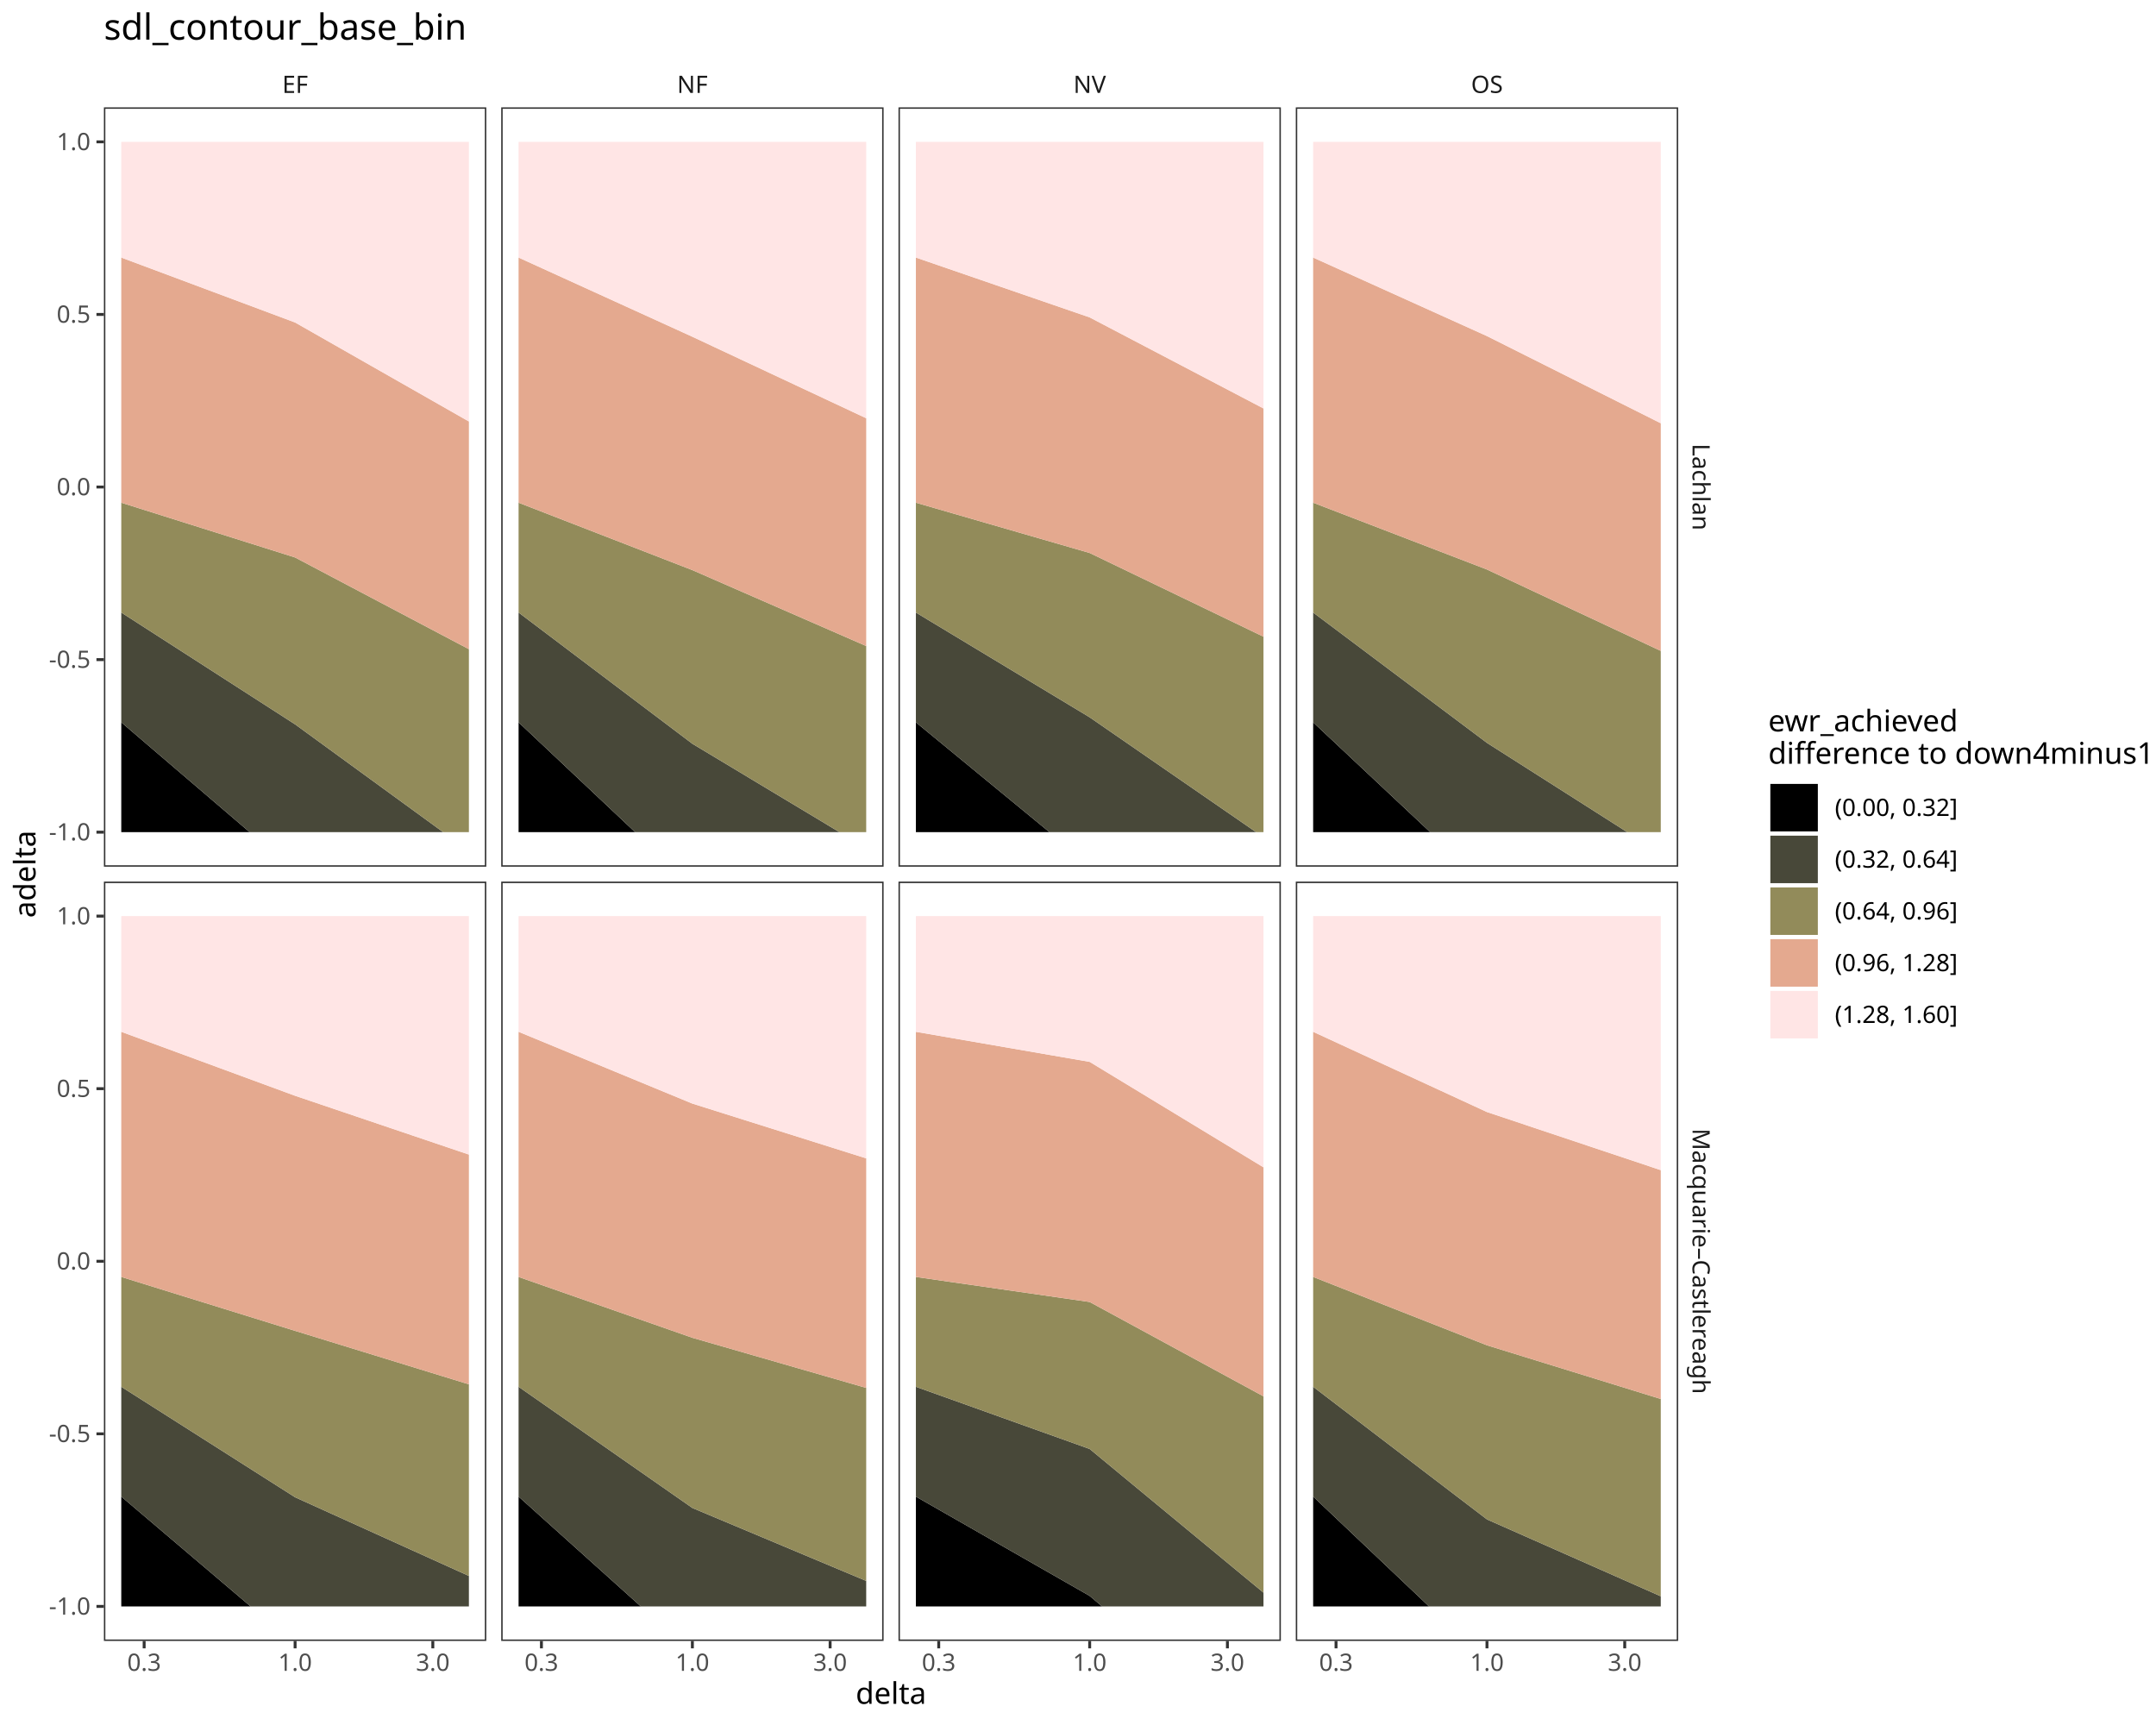
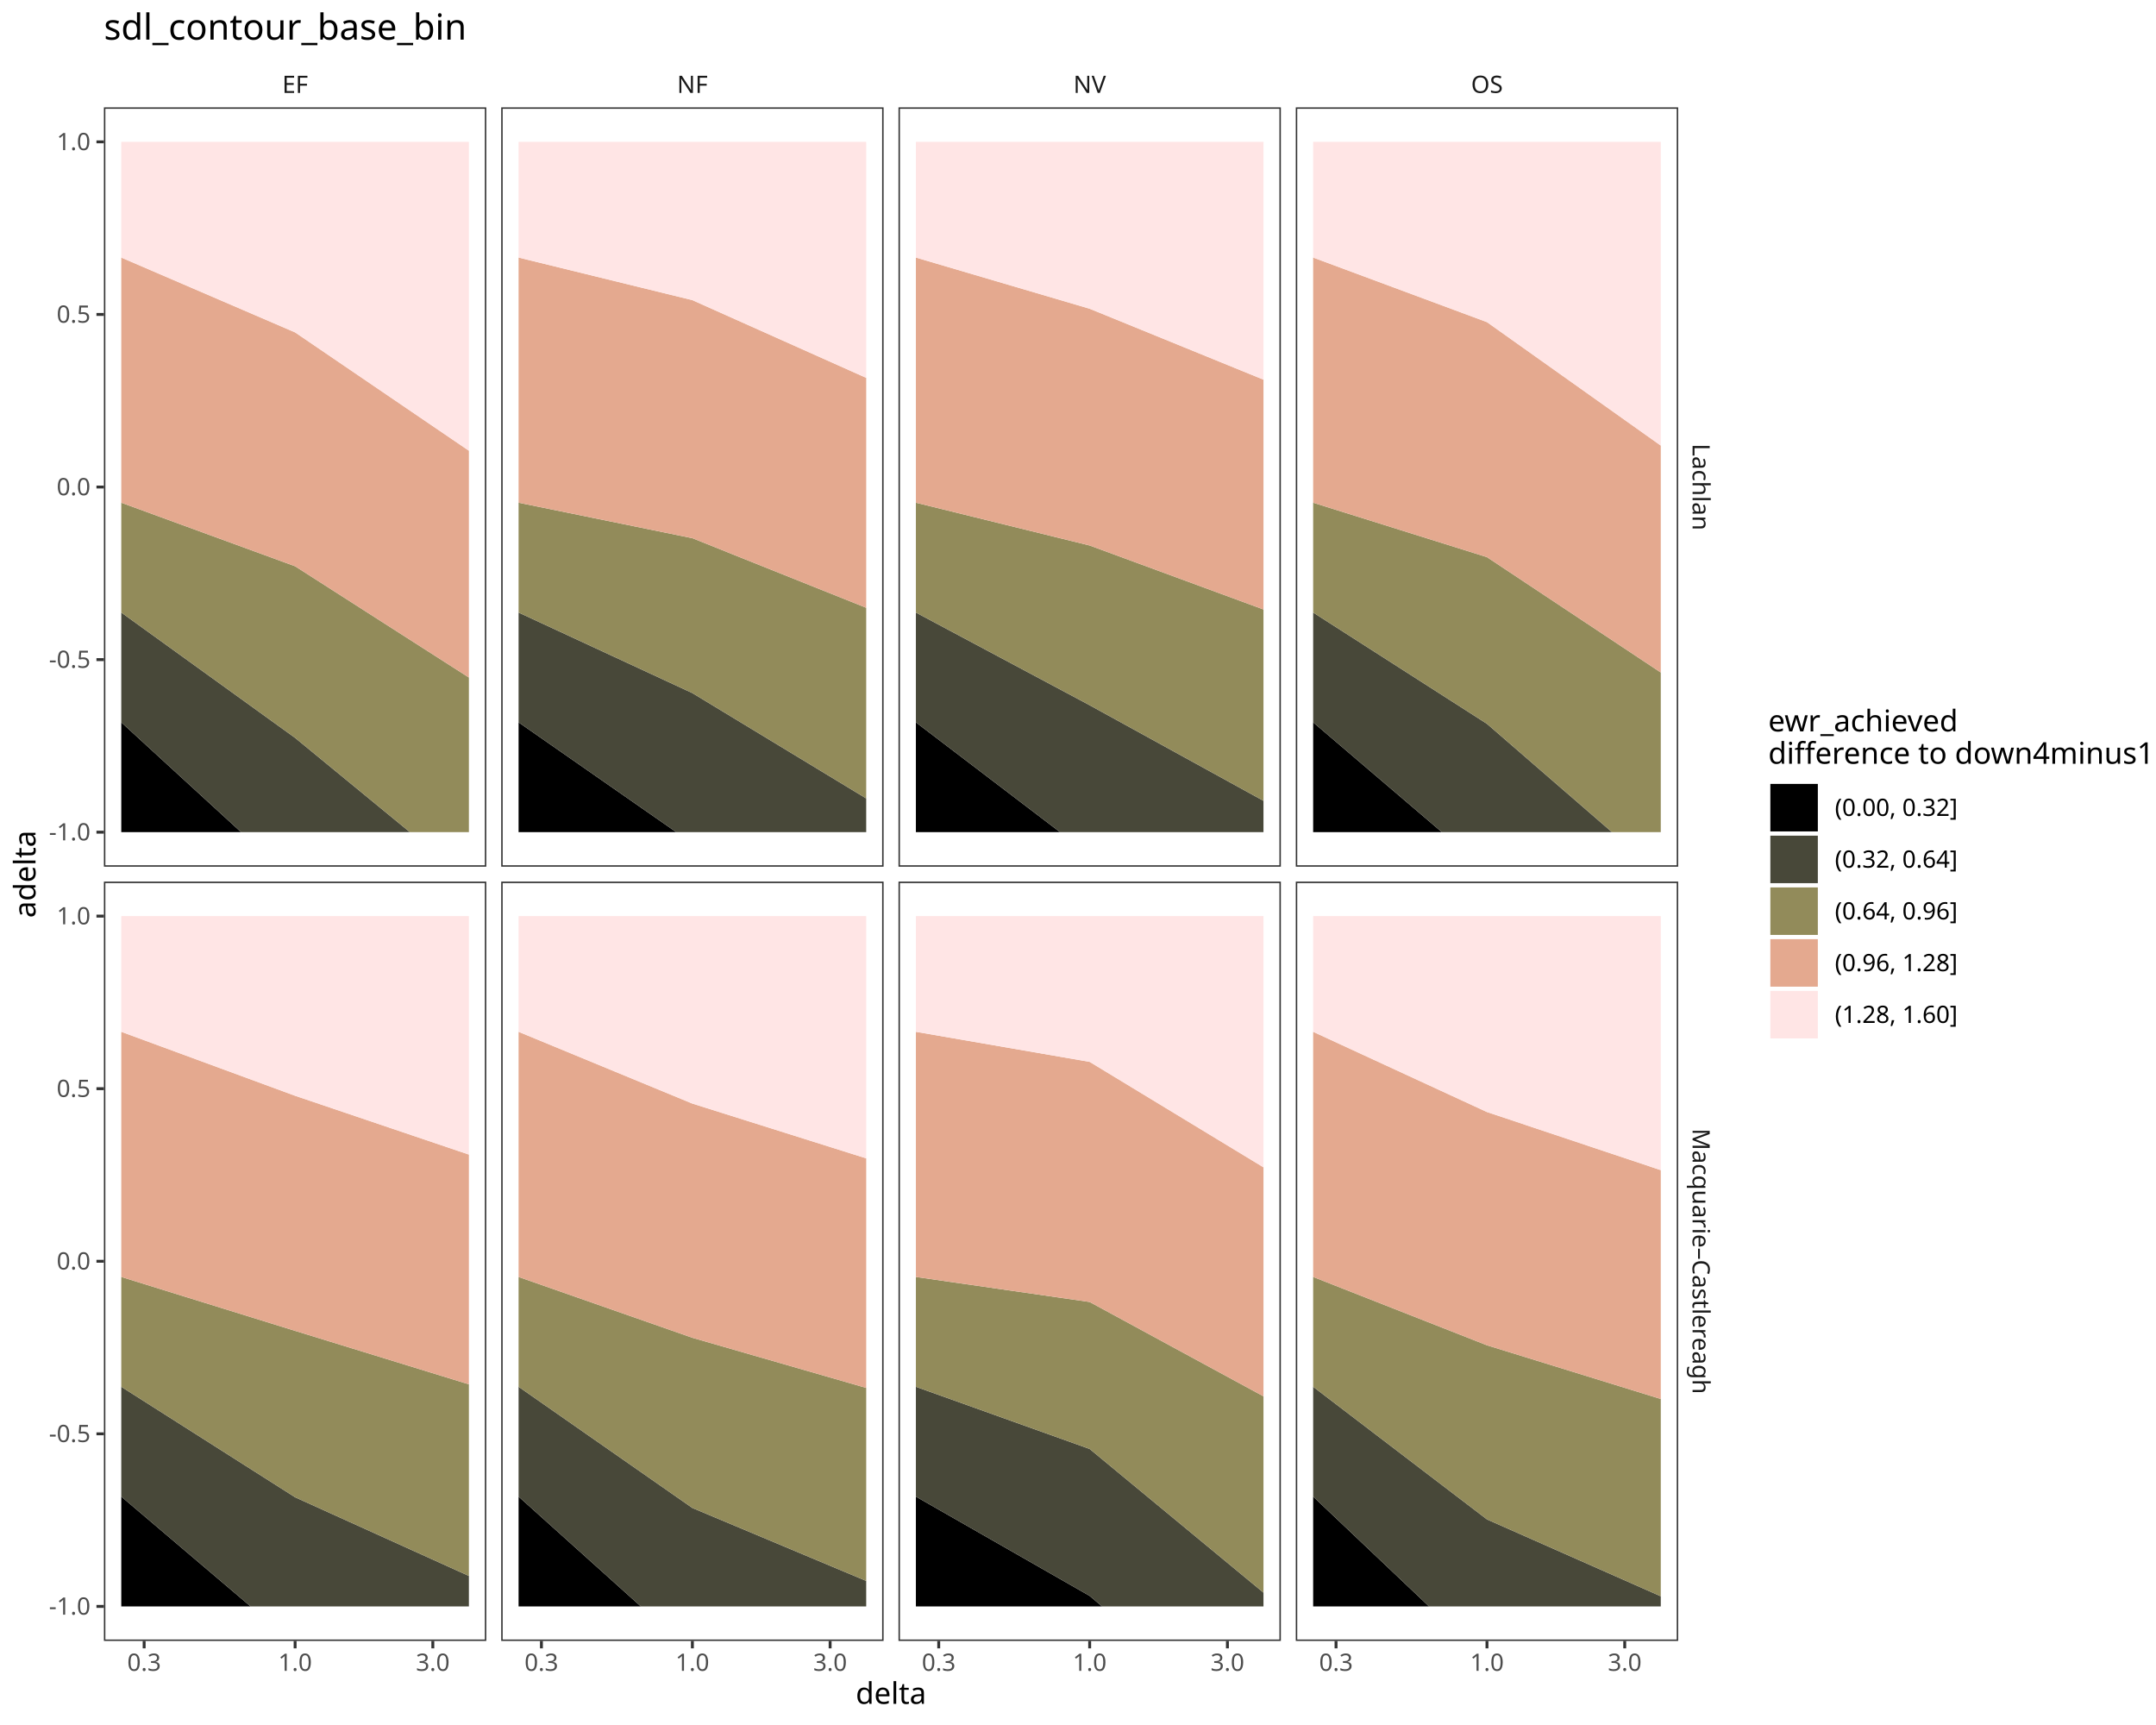
<svg xmlns="http://www.w3.org/2000/svg" class="svglite" data-engine-version="2.0" width="720.00pt" height="576.00pt" viewBox="0 0 720.00 576.00">
  <defs>
    <style type="text/css">
    .svglite line, .svglite polyline, .svglite polygon, .svglite path, .svglite rect, .svglite circle {
      fill: none;
      stroke: #000000;
      stroke-linecap: round;
      stroke-linejoin: round;
      stroke-miterlimit: 10.00;
    }
  </style>
  </defs>
  <rect width="100%" height="100%" style="stroke: none; fill: #FFFFFF;" />
  <defs>
    <clipPath id="cpMC4wMHw3MjAuMDB8MC4wMHw1NzYuMDA=">
      <rect x="0.00" y="0.00" width="720.00" height="576.00" />
    </clipPath>
  </defs>
  <g clip-path="url(#cpMC4wMHw3MjAuMDB8MC4wMHw1NzYuMDA=)">
    <rect x="0" y="0.00" width="720.00" height="576.00" style="stroke-width: 0.97; stroke: #FFFFFF; fill: #FFFFFF;" />
  </g>
  <defs>
    <clipPath id="cpMzQuNzB8MTYyLjM5fDM1Ljg1fDI4OS4zOQ==">
      <rect x="34.70" y="35.85" width="127.70" height="253.55" />
    </clipPath>
  </defs>
  <g clip-path="url(#cpMzQuNzB8MTYyLjM5fDM1Ljg1fDI4OS4zOQ==)">
    <rect x="34.70" y="35.85" width="127.70" height="253.55" style="stroke-width: 0.97; stroke: none; fill: #FFFFFF;" />
-     <path d="M 83.37 277.87 L 40.50 241.20 L 40.50 277.87 Z" style="fill-rule: evenodd; fill: #000000; stroke-width: 1.07; stroke: none; stroke-linecap: butt;" />
-     <path d="M 148.00 277.87 L 98.55 241.87 L 40.50 204.53 L 40.50 241.20 L 83.37 277.87 L 98.55 277.87 Z" style="fill-rule: evenodd; fill: #484839; stroke-width: 1.07; stroke: none; stroke-linecap: butt;" />
-     <path d="M 148.00 277.87 L 156.59 277.87 L 156.59 216.77 L 98.55 186.15 L 40.50 167.86 L 40.50 204.53 L 98.55 241.87 Z" style="fill-rule: evenodd; fill: #928B5A; stroke-width: 1.07; stroke: none; stroke-linecap: butt;" />
-     <path d="M 156.59 162.62 L 156.59 140.74 L 98.55 107.68 L 40.50 86.00 L 40.50 162.62 L 40.50 167.86 L 98.55 186.15 L 156.59 216.77 Z" style="fill-rule: evenodd; fill: #E4A98F; stroke-width: 1.07; stroke: none; stroke-linecap: butt;" />
-     <path d="M 156.59 47.37 L 98.55 47.37 L 40.50 47.37 L 40.50 86.00 L 98.55 107.68 L 156.59 140.74 Z" style="fill-rule: evenodd; fill: #FFE5E5; stroke-width: 1.07; stroke: none; stroke-linecap: butt;" />
+     <path d="M 80.51 277.87 L 40.50 241.20 L 40.50 277.87 Z" style="fill-rule: evenodd; fill: #000000; stroke-width: 1.07; stroke: none; stroke-linecap: butt;" />
+     <path d="M 136.89 277.87 L 98.55 246.39 L 40.50 204.53 L 40.50 241.20 L 80.51 277.87 L 98.55 277.87 Z" style="fill-rule: evenodd; fill: #484839; stroke-width: 1.07; stroke: none; stroke-linecap: butt;" />
+     <path d="M 136.89 277.87 L 156.59 277.87 L 156.59 226.23 L 98.55 189.08 L 40.50 167.86 L 40.50 204.53 L 98.55 246.39 Z" style="fill-rule: evenodd; fill: #928B5A; stroke-width: 1.07; stroke: none; stroke-linecap: butt;" />
+     <path d="M 156.59 162.62 L 156.59 150.50 L 98.55 110.99 L 40.50 86.00 L 40.50 162.62 L 40.50 167.86 L 98.55 189.08 L 156.59 226.23 Z" style="fill-rule: evenodd; fill: #E4A98F; stroke-width: 1.07; stroke: none; stroke-linecap: butt;" />
+     <path d="M 156.59 47.37 L 98.55 47.37 L 40.50 47.37 L 40.50 86.00 L 98.55 110.99 L 156.59 150.50 Z" style="fill-rule: evenodd; fill: #FFE5E5; stroke-width: 1.07; stroke: none; stroke-linecap: butt;" />
    <rect x="34.70" y="35.85" width="127.70" height="253.55" style="stroke-width: 0.97; stroke: #333333;" />
  </g>
  <g clip-path="url(#cpMC4wMHw3MjAuMDB8MC4wMHw1NzYuMDA=)">
</g>
  <defs>
    <clipPath id="cpMzQuNzB8MTYyLjM5fDI5NC4zOHw1NDcuOTI=">
      <rect x="34.70" y="294.38" width="127.70" height="253.55" />
    </clipPath>
  </defs>
  <g clip-path="url(#cpMzQuNzB8MTYyLjM5fDI5NC4zOHw1NDcuOTI=)">
    <rect x="34.70" y="294.38" width="127.70" height="253.55" style="stroke-width: 0.97; stroke: none; fill: #FFFFFF;" />
    <path d="M 83.68 536.40 L 40.50 499.73 L 40.50 536.40 Z" style="fill-rule: evenodd; fill: #000000; stroke-width: 1.07; stroke: none; stroke-linecap: butt;" />
    <path d="M 156.59 526.23 L 98.55 499.96 L 40.50 463.06 L 40.50 499.73 L 83.68 536.40 L 98.55 536.40 L 156.59 536.40 Z" style="fill-rule: evenodd; fill: #484839; stroke-width: 1.07; stroke: none; stroke-linecap: butt;" />
    <path d="M 156.59 462.25 L 98.55 444.39 L 40.50 426.39 L 40.50 463.06 L 98.55 499.96 L 156.59 526.23 Z" style="fill-rule: evenodd; fill: #928B5A; stroke-width: 1.07; stroke: none; stroke-linecap: butt;" />
    <path d="M 156.59 421.15 L 156.59 385.53 L 98.55 365.89 L 40.50 344.53 L 40.50 421.15 L 40.50 426.39 L 98.55 444.39 L 156.59 462.25 Z" style="fill-rule: evenodd; fill: #E4A98F; stroke-width: 1.07; stroke: none; stroke-linecap: butt;" />
    <path d="M 156.59 305.90 L 98.55 305.90 L 40.50 305.90 L 40.50 344.53 L 98.55 365.89 L 156.59 385.53 Z" style="fill-rule: evenodd; fill: #FFE5E5; stroke-width: 1.07; stroke: none; stroke-linecap: butt;" />
    <rect x="34.70" y="294.38" width="127.70" height="253.55" style="stroke-width: 0.97; stroke: #333333;" />
  </g>
  <g clip-path="url(#cpMC4wMHw3MjAuMDB8MC4wMHw1NzYuMDA=)">
</g>
  <defs>
    <clipPath id="cpMTY3LjM4fDI5NS4wN3wzNS44NXwyODkuMzk=">
      <rect x="167.38" y="35.85" width="127.70" height="253.55" />
    </clipPath>
  </defs>
  <g clip-path="url(#cpMTY3LjM4fDI5NS4wN3wzNS44NXwyODkuMzk=)">
    <rect x="167.38" y="35.85" width="127.70" height="253.55" style="stroke-width: 0.97; stroke: none; fill: #FFFFFF;" />
-     <path d="M 212.11 277.87 L 173.18 241.20 L 173.18 277.87 Z" style="fill-rule: evenodd; fill: #000000; stroke-width: 1.07; stroke: none; stroke-linecap: butt;" />
-     <path d="M 280.36 277.87 L 231.22 248.35 L 173.18 204.53 L 173.18 241.20 L 212.11 277.87 L 231.22 277.87 Z" style="fill-rule: evenodd; fill: #484839; stroke-width: 1.07; stroke: none; stroke-linecap: butt;" />
-     <path d="M 280.36 277.87 L 289.27 277.87 L 289.27 215.72 L 231.22 190.37 L 173.18 167.86 L 173.18 204.53 L 231.22 248.35 Z" style="fill-rule: evenodd; fill: #928B5A; stroke-width: 1.07; stroke: none; stroke-linecap: butt;" />
-     <path d="M 289.27 162.62 L 289.27 139.65 L 231.22 112.44 L 173.18 86.00 L 173.18 162.62 L 173.18 167.86 L 231.22 190.37 L 289.27 215.72 Z" style="fill-rule: evenodd; fill: #E4A98F; stroke-width: 1.07; stroke: none; stroke-linecap: butt;" />
-     <path d="M 289.27 47.37 L 231.22 47.37 L 173.18 47.37 L 173.18 86.00 L 231.22 112.44 L 289.27 139.65 Z" style="fill-rule: evenodd; fill: #FFE5E5; stroke-width: 1.07; stroke: none; stroke-linecap: butt;" />
+     <path d="M 225.85 277.87 L 173.18 241.20 L 173.18 277.87 Z" style="fill-rule: evenodd; fill: #000000; stroke-width: 1.07; stroke: none; stroke-linecap: butt;" />
+     <path d="M 289.27 266.61 L 231.22 231.43 L 173.18 204.53 L 173.18 241.20 L 225.85 277.87 L 231.22 277.87 L 289.27 277.87 Z" style="fill-rule: evenodd; fill: #484839; stroke-width: 1.07; stroke: none; stroke-linecap: butt;" />
+     <path d="M 289.27 202.95 L 231.22 179.71 L 173.18 167.86 L 173.18 204.53 L 231.22 231.43 L 289.27 266.61 Z" style="fill-rule: evenodd; fill: #928B5A; stroke-width: 1.07; stroke: none; stroke-linecap: butt;" />
+     <path d="M 289.27 162.62 L 289.27 126.17 L 231.22 100.22 L 173.18 86.00 L 173.18 162.62 L 173.18 167.86 L 231.22 179.71 L 289.27 202.95 Z" style="fill-rule: evenodd; fill: #E4A98F; stroke-width: 1.07; stroke: none; stroke-linecap: butt;" />
+     <path d="M 289.27 47.37 L 231.22 47.37 L 173.18 47.37 L 173.18 86.00 L 231.22 100.22 L 289.27 126.17 Z" style="fill-rule: evenodd; fill: #FFE5E5; stroke-width: 1.07; stroke: none; stroke-linecap: butt;" />
    <rect x="167.38" y="35.85" width="127.70" height="253.55" style="stroke-width: 0.97; stroke: #333333;" />
  </g>
  <g clip-path="url(#cpMC4wMHw3MjAuMDB8MC4wMHw1NzYuMDA=)">
</g>
  <defs>
    <clipPath id="cpMTY3LjM4fDI5NS4wN3wyOTQuMzh8NTQ3Ljky">
      <rect x="167.38" y="294.38" width="127.70" height="253.55" />
    </clipPath>
  </defs>
  <g clip-path="url(#cpMTY3LjM4fDI5NS4wN3wyOTQuMzh8NTQ3Ljky)">
    <rect x="167.38" y="294.38" width="127.70" height="253.55" style="stroke-width: 0.97; stroke: none; fill: #FFFFFF;" />
    <path d="M 214.00 536.40 L 173.18 499.73 L 173.18 536.40 Z" style="fill-rule: evenodd; fill: #000000; stroke-width: 1.07; stroke: none; stroke-linecap: butt;" />
    <path d="M 289.27 527.89 L 231.22 503.53 L 173.18 463.06 L 173.18 499.73 L 214.00 536.40 L 231.22 536.40 L 289.27 536.40 Z" style="fill-rule: evenodd; fill: #484839; stroke-width: 1.07; stroke: none; stroke-linecap: butt;" />
    <path d="M 289.27 463.44 L 231.22 446.70 L 173.18 426.39 L 173.18 463.06 L 231.22 503.53 L 289.27 527.89 Z" style="fill-rule: evenodd; fill: #928B5A; stroke-width: 1.07; stroke: none; stroke-linecap: butt;" />
    <path d="M 289.27 421.15 L 289.27 386.79 L 231.22 368.50 L 173.18 344.53 L 173.18 421.15 L 173.18 426.39 L 231.22 446.70 L 289.27 463.44 Z" style="fill-rule: evenodd; fill: #E4A98F; stroke-width: 1.07; stroke: none; stroke-linecap: butt;" />
    <path d="M 289.27 305.90 L 231.22 305.90 L 173.18 305.90 L 173.18 344.53 L 231.22 368.50 L 289.27 386.79 Z" style="fill-rule: evenodd; fill: #FFE5E5; stroke-width: 1.07; stroke: none; stroke-linecap: butt;" />
    <rect x="167.38" y="294.38" width="127.70" height="253.55" style="stroke-width: 0.97; stroke: #333333;" />
  </g>
  <g clip-path="url(#cpMC4wMHw3MjAuMDB8MC4wMHw1NzYuMDA=)">
</g>
  <defs>
    <clipPath id="cpMzAwLjA1fDQyNy43NXwzNS44NXwyODkuMzk=">
      <rect x="300.05" y="35.85" width="127.70" height="253.55" />
    </clipPath>
  </defs>
  <g clip-path="url(#cpMzAwLjA1fDQyNy43NXwzNS44NXwyODkuMzk=)">
    <rect x="300.05" y="35.85" width="127.70" height="253.55" style="stroke-width: 0.97; stroke: none; fill: #FFFFFF;" />
-     <path d="M 350.47 277.87 L 305.86 241.20 L 305.86 277.87 Z" style="fill-rule: evenodd; fill: #000000; stroke-width: 1.07; stroke: none; stroke-linecap: butt;" />
-     <path d="M 419.49 277.87 L 363.90 239.52 L 305.86 204.53 L 305.86 241.20 L 350.47 277.87 L 363.90 277.87 Z" style="fill-rule: evenodd; fill: #484839; stroke-width: 1.07; stroke: none; stroke-linecap: butt;" />
-     <path d="M 419.49 277.87 L 421.94 277.87 L 421.94 212.60 L 363.90 184.65 L 305.86 167.86 L 305.86 204.53 L 363.90 239.52 Z" style="fill-rule: evenodd; fill: #928B5A; stroke-width: 1.07; stroke: none; stroke-linecap: butt;" />
-     <path d="M 421.94 162.62 L 421.94 136.38 L 363.90 105.98 L 305.86 86.00 L 305.86 162.62 L 305.86 167.86 L 363.90 184.65 L 421.94 212.60 Z" style="fill-rule: evenodd; fill: #E4A98F; stroke-width: 1.07; stroke: none; stroke-linecap: butt;" />
-     <path d="M 421.94 47.37 L 363.90 47.37 L 305.86 47.37 L 305.86 86.00 L 363.90 105.98 L 421.94 136.38 Z" style="fill-rule: evenodd; fill: #FFE5E5; stroke-width: 1.07; stroke: none; stroke-linecap: butt;" />
+     <path d="M 354.01 277.87 L 305.86 241.20 L 305.86 277.87 Z" style="fill-rule: evenodd; fill: #000000; stroke-width: 1.07; stroke: none; stroke-linecap: butt;" />
+     <path d="M 421.94 267.40 L 363.90 235.49 L 305.86 204.53 L 305.86 241.20 L 354.01 277.87 L 363.90 277.87 L 421.94 277.87 Z" style="fill-rule: evenodd; fill: #484839; stroke-width: 1.07; stroke: none; stroke-linecap: butt;" />
+     <path d="M 421.94 203.51 L 363.90 182.15 L 305.86 167.86 L 305.86 204.53 L 363.90 235.49 L 421.94 267.40 Z" style="fill-rule: evenodd; fill: #928B5A; stroke-width: 1.07; stroke: none; stroke-linecap: butt;" />
+     <path d="M 421.94 162.62 L 421.94 126.77 L 363.90 103.09 L 305.86 86.00 L 305.86 162.62 L 305.86 167.86 L 363.90 182.15 L 421.94 203.51 Z" style="fill-rule: evenodd; fill: #E4A98F; stroke-width: 1.07; stroke: none; stroke-linecap: butt;" />
+     <path d="M 421.94 47.37 L 363.90 47.37 L 305.86 47.37 L 305.86 86.00 L 363.90 103.09 L 421.94 126.77 Z" style="fill-rule: evenodd; fill: #FFE5E5; stroke-width: 1.07; stroke: none; stroke-linecap: butt;" />
    <rect x="300.05" y="35.85" width="127.70" height="253.55" style="stroke-width: 0.97; stroke: #333333;" />
  </g>
  <g clip-path="url(#cpMC4wMHw3MjAuMDB8MC4wMHw1NzYuMDA=)">
</g>
  <defs>
    <clipPath id="cpMzAwLjA1fDQyNy43NXwyOTQuMzh8NTQ3Ljky">
      <rect x="300.05" y="294.38" width="127.70" height="253.55" />
    </clipPath>
  </defs>
  <g clip-path="url(#cpMzAwLjA1fDQyNy43NXwyOTQuMzh8NTQ3Ljky)">
    <rect x="300.05" y="294.38" width="127.70" height="253.55" style="stroke-width: 0.97; stroke: none; fill: #FFFFFF;" />
    <path d="M 368.03 536.40 L 363.90 532.90 L 305.86 499.73 L 305.86 536.40 L 363.90 536.40 Z" style="fill-rule: evenodd; fill: #000000; stroke-width: 1.07; stroke: none; stroke-linecap: butt;" />
    <path d="M 368.03 536.40 L 421.94 536.40 L 421.94 531.80 L 363.90 483.83 L 305.86 463.06 L 305.86 499.73 L 363.90 532.90 Z" style="fill-rule: evenodd; fill: #484839; stroke-width: 1.07; stroke: none; stroke-linecap: butt;" />
    <path d="M 421.94 466.25 L 363.90 434.75 L 305.86 426.39 L 305.86 463.06 L 363.90 483.83 L 421.94 531.80 Z" style="fill-rule: evenodd; fill: #928B5A; stroke-width: 1.07; stroke: none; stroke-linecap: butt;" />
    <path d="M 421.94 421.15 L 421.94 389.78 L 363.90 354.57 L 305.86 344.53 L 305.86 421.15 L 305.86 426.39 L 363.90 434.75 L 421.94 466.25 Z" style="fill-rule: evenodd; fill: #E4A98F; stroke-width: 1.07; stroke: none; stroke-linecap: butt;" />
    <path d="M 421.94 305.90 L 363.90 305.90 L 305.86 305.90 L 305.86 344.53 L 363.90 354.57 L 421.94 389.78 Z" style="fill-rule: evenodd; fill: #FFE5E5; stroke-width: 1.07; stroke: none; stroke-linecap: butt;" />
    <rect x="300.05" y="294.38" width="127.70" height="253.55" style="stroke-width: 0.97; stroke: #333333;" />
  </g>
  <g clip-path="url(#cpMC4wMHw3MjAuMDB8MC4wMHw1NzYuMDA=)">
</g>
  <defs>
    <clipPath id="cpNDMyLjczfDU2MC40MnwzNS44NXwyODkuMzk=">
      <rect x="432.73" y="35.85" width="127.70" height="253.55" />
    </clipPath>
  </defs>
  <g clip-path="url(#cpNDMyLjczfDU2MC40MnwzNS44NXwyODkuMzk=)">
    <rect x="432.73" y="35.85" width="127.70" height="253.55" style="stroke-width: 0.97; stroke: none; fill: #FFFFFF;" />
-     <path d="M 477.62 277.87 L 438.53 241.20 L 438.53 277.87 Z" style="fill-rule: evenodd; fill: #000000; stroke-width: 1.07; stroke: none; stroke-linecap: butt;" />
-     <path d="M 543.43 277.87 L 496.58 248.06 L 438.53 204.53 L 438.53 241.20 L 477.62 277.87 L 496.58 277.87 Z" style="fill-rule: evenodd; fill: #484839; stroke-width: 1.07; stroke: none; stroke-linecap: butt;" />
-     <path d="M 543.43 277.87 L 554.62 277.87 L 554.62 217.34 L 496.58 190.17 L 438.53 167.86 L 438.53 204.53 L 496.58 248.06 Z" style="fill-rule: evenodd; fill: #928B5A; stroke-width: 1.07; stroke: none; stroke-linecap: butt;" />
-     <path d="M 554.62 162.62 L 554.62 141.33 L 496.58 112.22 L 438.53 86.00 L 438.53 162.62 L 438.53 167.86 L 496.58 190.17 L 554.62 217.34 Z" style="fill-rule: evenodd; fill: #E4A98F; stroke-width: 1.07; stroke: none; stroke-linecap: butt;" />
-     <path d="M 554.62 47.37 L 496.58 47.37 L 438.53 47.37 L 438.53 86.00 L 496.58 112.22 L 554.62 141.33 Z" style="fill-rule: evenodd; fill: #FFE5E5; stroke-width: 1.07; stroke: none; stroke-linecap: butt;" />
+     <path d="M 481.52 277.87 L 438.53 241.20 L 438.53 277.87 Z" style="fill-rule: evenodd; fill: #000000; stroke-width: 1.07; stroke: none; stroke-linecap: butt;" />
+     <path d="M 538.33 277.87 L 496.58 241.70 L 438.53 204.53 L 438.53 241.20 L 481.52 277.87 L 496.58 277.87 Z" style="fill-rule: evenodd; fill: #484839; stroke-width: 1.07; stroke: none; stroke-linecap: butt;" />
+     <path d="M 538.33 277.87 L 554.62 277.87 L 554.62 224.56 L 496.58 186.04 L 438.53 167.86 L 438.53 204.53 L 496.58 241.70 Z" style="fill-rule: evenodd; fill: #928B5A; stroke-width: 1.07; stroke: none; stroke-linecap: butt;" />
+     <path d="M 554.62 162.62 L 554.62 148.78 L 496.58 107.56 L 438.53 86.00 L 438.53 162.62 L 438.53 167.86 L 496.58 186.04 L 554.62 224.56 Z" style="fill-rule: evenodd; fill: #E4A98F; stroke-width: 1.07; stroke: none; stroke-linecap: butt;" />
+     <path d="M 554.62 47.37 L 496.58 47.37 L 438.53 47.37 L 438.53 86.00 L 496.58 107.56 L 554.62 148.78 Z" style="fill-rule: evenodd; fill: #FFE5E5; stroke-width: 1.07; stroke: none; stroke-linecap: butt;" />
    <rect x="432.73" y="35.85" width="127.70" height="253.55" style="stroke-width: 0.97; stroke: #333333;" />
  </g>
  <g clip-path="url(#cpMC4wMHw3MjAuMDB8MC4wMHw1NzYuMDA=)">
</g>
  <defs>
    <clipPath id="cpNDMyLjczfDU2MC40MnwyOTQuMzh8NTQ3Ljky">
      <rect x="432.73" y="294.38" width="127.70" height="253.55" />
    </clipPath>
  </defs>
  <g clip-path="url(#cpNDMyLjczfDU2MC40MnwyOTQuMzh8NTQ3Ljky)">
    <rect x="432.73" y="294.38" width="127.70" height="253.55" style="stroke-width: 0.97; stroke: none; fill: #FFFFFF;" />
    <path d="M 477.22 536.40 L 438.53 499.73 L 438.53 536.40 Z" style="fill-rule: evenodd; fill: #000000; stroke-width: 1.07; stroke: none; stroke-linecap: butt;" />
    <path d="M 554.62 533.02 L 496.58 507.35 L 438.53 463.06 L 438.53 499.73 L 477.22 536.40 L 496.58 536.40 L 554.62 536.40 Z" style="fill-rule: evenodd; fill: #484839; stroke-width: 1.07; stroke: none; stroke-linecap: butt;" />
    <path d="M 554.62 467.14 L 496.58 449.21 L 438.53 426.39 L 438.53 463.06 L 496.58 507.35 L 554.62 533.02 Z" style="fill-rule: evenodd; fill: #928B5A; stroke-width: 1.07; stroke: none; stroke-linecap: butt;" />
    <path d="M 554.62 421.15 L 554.62 390.72 L 496.58 371.32 L 438.53 344.53 L 438.53 421.15 L 438.53 426.39 L 496.58 449.21 L 554.62 467.14 Z" style="fill-rule: evenodd; fill: #E4A98F; stroke-width: 1.07; stroke: none; stroke-linecap: butt;" />
    <path d="M 554.62 305.90 L 496.58 305.90 L 438.53 305.90 L 438.53 344.53 L 496.58 371.32 L 554.62 390.72 Z" style="fill-rule: evenodd; fill: #FFE5E5; stroke-width: 1.07; stroke: none; stroke-linecap: butt;" />
    <rect x="432.73" y="294.38" width="127.70" height="253.55" style="stroke-width: 0.97; stroke: #333333;" />
  </g>
  <g clip-path="url(#cpMC4wMHw3MjAuMDB8MC4wMHw1NzYuMDA=)">
</g>
  <defs>
    <clipPath id="cpMzQuNzB8MTYyLjM5fDIwLjcxfDM1Ljg1">
      <rect x="34.70" y="20.71" width="127.70" height="15.14" />
    </clipPath>
  </defs>
  <g clip-path="url(#cpMzQuNzB8MTYyLjM5fDIwLjcxfDM1Ljg1)">
    <text x="98.55" y="31.03" text-anchor="middle" style="font-size: 8.00px; fill: #1A1A1A; font-family: sans;" textLength="10.22px" lengthAdjust="spacingAndGlyphs">EF</text>
  </g>
  <g clip-path="url(#cpMC4wMHw3MjAuMDB8MC4wMHw1NzYuMDA=)">
</g>
  <defs>
    <clipPath id="cpMTY3LjM4fDI5NS4wN3wyMC43MXwzNS44NQ==">
      <rect x="167.38" y="20.71" width="127.70" height="15.14" />
    </clipPath>
  </defs>
  <g clip-path="url(#cpMTY3LjM4fDI5NS4wN3wyMC43MXwzNS44NQ==)">
    <text x="231.22" y="31.03" text-anchor="middle" style="font-size: 8.00px; fill: #1A1A1A; font-family: sans;" textLength="10.67px" lengthAdjust="spacingAndGlyphs">NF</text>
  </g>
  <g clip-path="url(#cpMC4wMHw3MjAuMDB8MC4wMHw1NzYuMDA=)">
</g>
  <defs>
    <clipPath id="cpMzAwLjA1fDQyNy43NXwyMC43MXwzNS44NQ==">
      <rect x="300.05" y="20.71" width="127.70" height="15.14" />
    </clipPath>
  </defs>
  <g clip-path="url(#cpMzAwLjA1fDQyNy43NXwyMC43MXwzNS44NQ==)">
    <text x="363.90" y="31.03" text-anchor="middle" style="font-size: 8.00px; fill: #1A1A1A; font-family: sans;" textLength="11.12px" lengthAdjust="spacingAndGlyphs">NV</text>
  </g>
  <g clip-path="url(#cpMC4wMHw3MjAuMDB8MC4wMHw1NzYuMDA=)">
</g>
  <defs>
    <clipPath id="cpNDMyLjczfDU2MC40MnwyMC43MXwzNS44NQ==">
      <rect x="432.73" y="20.71" width="127.70" height="15.14" />
    </clipPath>
  </defs>
  <g clip-path="url(#cpNDMyLjczfDU2MC40MnwyMC43MXwzNS44NQ==)">
    <text x="496.58" y="31.03" text-anchor="middle" style="font-size: 8.00px; fill: #1A1A1A; font-family: sans;" textLength="11.56px" lengthAdjust="spacingAndGlyphs">OS</text>
  </g>
  <g clip-path="url(#cpMC4wMHw3MjAuMDB8MC4wMHw1NzYuMDA=)">
</g>
  <defs>
    <clipPath id="cpNTYwLjQyfDU3NS41NnwzNS44NXwyODkuMzk=">
      <rect x="560.42" y="35.85" width="15.14" height="253.55" />
    </clipPath>
  </defs>
  <g clip-path="url(#cpNTYwLjQyfDU3NS41NnwzNS44NXwyODkuMzk=)">
    <text transform="translate(565.24,162.62) rotate(90)" text-anchor="middle" style="font-size: 8.00px; fill: #1A1A1A; font-family: sans;" textLength="28.03px" lengthAdjust="spacingAndGlyphs">Lachlan</text>
  </g>
  <g clip-path="url(#cpMC4wMHw3MjAuMDB8MC4wMHw1NzYuMDA=)">
</g>
  <defs>
    <clipPath id="cpNTYwLjQyfDU3NS41NnwyOTQuMzh8NTQ3Ljky">
      <rect x="560.42" y="294.38" width="15.14" height="253.55" />
    </clipPath>
  </defs>
  <g clip-path="url(#cpNTYwLjQyfDU3NS41NnwyOTQuMzh8NTQ3Ljky)">
    <text transform="translate(565.24,421.15) rotate(90)" text-anchor="middle" style="font-size: 8.00px; fill: #1A1A1A; font-family: sans;" textLength="84.95px" lengthAdjust="spacingAndGlyphs">Macquarie–Castlereagh</text>
  </g>
  <g clip-path="url(#cpMC4wMHw3MjAuMDB8MC4wMHw1NzYuMDA=)">
    <polyline points="48.14,550.41 48.14,547.92 " style="stroke-width: 0.97; stroke: #333333; stroke-linecap: butt;" />
    <polyline points="98.55,550.41 98.55,547.92 " style="stroke-width: 0.97; stroke: #333333; stroke-linecap: butt;" />
    <polyline points="144.54,550.41 144.54,547.92 " style="stroke-width: 0.97; stroke: #333333; stroke-linecap: butt;" />
    <text x="48.14" y="557.91" text-anchor="middle" style="font-size: 8.00px; fill: #4D4D4D; font-family: sans;" textLength="11.12px" lengthAdjust="spacingAndGlyphs">0.3</text>
    <text x="98.55" y="557.91" text-anchor="middle" style="font-size: 8.00px; fill: #4D4D4D; font-family: sans;" textLength="11.12px" lengthAdjust="spacingAndGlyphs">1.0</text>
    <text x="144.54" y="557.91" text-anchor="middle" style="font-size: 8.00px; fill: #4D4D4D; font-family: sans;" textLength="11.12px" lengthAdjust="spacingAndGlyphs">3.0</text>
    <polyline points="180.81,550.41 180.81,547.92 " style="stroke-width: 0.97; stroke: #333333; stroke-linecap: butt;" />
    <polyline points="231.22,550.41 231.22,547.92 " style="stroke-width: 0.97; stroke: #333333; stroke-linecap: butt;" />
    <polyline points="277.22,550.41 277.22,547.92 " style="stroke-width: 0.97; stroke: #333333; stroke-linecap: butt;" />
    <text x="180.81" y="557.91" text-anchor="middle" style="font-size: 8.00px; fill: #4D4D4D; font-family: sans;" textLength="11.12px" lengthAdjust="spacingAndGlyphs">0.3</text>
    <text x="231.22" y="557.91" text-anchor="middle" style="font-size: 8.00px; fill: #4D4D4D; font-family: sans;" textLength="11.12px" lengthAdjust="spacingAndGlyphs">1.0</text>
    <text x="277.22" y="557.91" text-anchor="middle" style="font-size: 8.00px; fill: #4D4D4D; font-family: sans;" textLength="11.12px" lengthAdjust="spacingAndGlyphs">3.0</text>
    <polyline points="313.49,550.41 313.49,547.92 " style="stroke-width: 0.97; stroke: #333333; stroke-linecap: butt;" />
    <polyline points="363.90,550.41 363.90,547.92 " style="stroke-width: 0.97; stroke: #333333; stroke-linecap: butt;" />
    <polyline points="409.90,550.41 409.90,547.92 " style="stroke-width: 0.97; stroke: #333333; stroke-linecap: butt;" />
    <text x="313.49" y="557.91" text-anchor="middle" style="font-size: 8.00px; fill: #4D4D4D; font-family: sans;" textLength="11.12px" lengthAdjust="spacingAndGlyphs">0.3</text>
    <text x="363.90" y="557.91" text-anchor="middle" style="font-size: 8.00px; fill: #4D4D4D; font-family: sans;" textLength="11.12px" lengthAdjust="spacingAndGlyphs">1.0</text>
    <text x="409.90" y="557.91" text-anchor="middle" style="font-size: 8.00px; fill: #4D4D4D; font-family: sans;" textLength="11.12px" lengthAdjust="spacingAndGlyphs">3.0</text>
    <polyline points="446.17,550.41 446.17,547.92 " style="stroke-width: 0.97; stroke: #333333; stroke-linecap: butt;" />
    <polyline points="496.58,550.41 496.58,547.92 " style="stroke-width: 0.97; stroke: #333333; stroke-linecap: butt;" />
    <polyline points="542.58,550.41 542.58,547.92 " style="stroke-width: 0.97; stroke: #333333; stroke-linecap: butt;" />
    <text x="446.17" y="557.91" text-anchor="middle" style="font-size: 8.00px; fill: #4D4D4D; font-family: sans;" textLength="11.12px" lengthAdjust="spacingAndGlyphs">0.3</text>
    <text x="496.58" y="557.91" text-anchor="middle" style="font-size: 8.00px; fill: #4D4D4D; font-family: sans;" textLength="11.12px" lengthAdjust="spacingAndGlyphs">1.0</text>
    <text x="542.58" y="557.91" text-anchor="middle" style="font-size: 8.00px; fill: #4D4D4D; font-family: sans;" textLength="11.12px" lengthAdjust="spacingAndGlyphs">3.0</text>
    <text x="30.22" y="280.62" text-anchor="end" style="font-size: 8.00px; fill: #4D4D4D; font-family: sans;" textLength="13.79px" lengthAdjust="spacingAndGlyphs">-1.0</text>
    <text x="30.22" y="223.00" text-anchor="end" style="font-size: 8.00px; fill: #4D4D4D; font-family: sans;" textLength="13.79px" lengthAdjust="spacingAndGlyphs">-0.5</text>
    <text x="30.22" y="165.37" text-anchor="end" style="font-size: 8.00px; fill: #4D4D4D; font-family: sans;" textLength="11.12px" lengthAdjust="spacingAndGlyphs">0.0</text>
    <text x="30.22" y="107.75" text-anchor="end" style="font-size: 8.00px; fill: #4D4D4D; font-family: sans;" textLength="11.12px" lengthAdjust="spacingAndGlyphs">0.5</text>
    <text x="30.22" y="50.13" text-anchor="end" style="font-size: 8.00px; fill: #4D4D4D; font-family: sans;" textLength="11.12px" lengthAdjust="spacingAndGlyphs">1.0</text>
    <polyline points="32.21,277.87 34.70,277.87 " style="stroke-width: 0.97; stroke: #333333; stroke-linecap: butt;" />
    <polyline points="32.21,220.25 34.70,220.25 " style="stroke-width: 0.97; stroke: #333333; stroke-linecap: butt;" />
    <polyline points="32.21,162.62 34.70,162.62 " style="stroke-width: 0.97; stroke: #333333; stroke-linecap: butt;" />
    <polyline points="32.21,105.00 34.70,105.00 " style="stroke-width: 0.97; stroke: #333333; stroke-linecap: butt;" />
    <polyline points="32.21,47.37 34.70,47.37 " style="stroke-width: 0.97; stroke: #333333; stroke-linecap: butt;" />
    <text x="30.22" y="539.15" text-anchor="end" style="font-size: 8.00px; fill: #4D4D4D; font-family: sans;" textLength="13.79px" lengthAdjust="spacingAndGlyphs">-1.0</text>
    <text x="30.22" y="481.52" text-anchor="end" style="font-size: 8.00px; fill: #4D4D4D; font-family: sans;" textLength="13.79px" lengthAdjust="spacingAndGlyphs">-0.5</text>
    <text x="30.22" y="423.90" text-anchor="end" style="font-size: 8.00px; fill: #4D4D4D; font-family: sans;" textLength="11.12px" lengthAdjust="spacingAndGlyphs">0.0</text>
    <text x="30.22" y="366.28" text-anchor="end" style="font-size: 8.00px; fill: #4D4D4D; font-family: sans;" textLength="11.12px" lengthAdjust="spacingAndGlyphs">0.5</text>
    <text x="30.22" y="308.65" text-anchor="end" style="font-size: 8.00px; fill: #4D4D4D; font-family: sans;" textLength="11.12px" lengthAdjust="spacingAndGlyphs">1.0</text>
    <polyline points="32.21,536.40 34.70,536.40 " style="stroke-width: 0.97; stroke: #333333; stroke-linecap: butt;" />
    <polyline points="32.21,478.77 34.70,478.77 " style="stroke-width: 0.97; stroke: #333333; stroke-linecap: butt;" />
    <polyline points="32.21,421.15 34.70,421.15 " style="stroke-width: 0.97; stroke: #333333; stroke-linecap: butt;" />
    <polyline points="32.21,363.52 34.70,363.52 " style="stroke-width: 0.97; stroke: #333333; stroke-linecap: butt;" />
    <polyline points="32.21,305.90 34.70,305.90 " style="stroke-width: 0.97; stroke: #333333; stroke-linecap: butt;" />
    <text x="297.56" y="568.94" text-anchor="middle" style="font-size: 10.00px; font-family: sans;" textLength="21.68px" lengthAdjust="spacingAndGlyphs">delta</text>
    <text transform="translate(11.86,291.88) rotate(-90)" text-anchor="middle" style="font-size: 10.00px; font-family: sans;" textLength="27.25px" lengthAdjust="spacingAndGlyphs">adelta</text>
    <rect x="585.52" y="231.33" width="129.49" height="121.10" style="stroke-width: 0.97; stroke: none; fill: #FFFFFF;" />
    <text x="590.51" y="244.23" style="font-size: 10.00px; font-family: sans;" textLength="61.72px" lengthAdjust="spacingAndGlyphs">ewr_achieved</text>
    <text x="590.51" y="255.03" style="font-size: 10.00px; font-family: sans;" textLength="119.53px" lengthAdjust="spacingAndGlyphs">difference to down4minus1</text>
    <rect x="590.51" y="261.05" width="17.28" height="17.28" style="stroke-width: 0.97; stroke: none; fill: #FFFFFF;" />
    <rect x="591.21" y="261.76" width="15.86" height="15.86" style="stroke-width: 1.07; stroke: none; stroke-linecap: butt; fill: #000000;" />
    <rect x="590.51" y="278.33" width="17.28" height="17.28" style="stroke-width: 0.97; stroke: none; fill: #FFFFFF;" />
    <rect x="591.21" y="279.04" width="15.86" height="15.86" style="stroke-width: 1.07; stroke: none; stroke-linecap: butt; fill: #484839;" />
    <rect x="590.51" y="295.61" width="17.28" height="17.28" style="stroke-width: 0.97; stroke: none; fill: #FFFFFF;" />
    <rect x="591.21" y="296.32" width="15.86" height="15.86" style="stroke-width: 1.07; stroke: none; stroke-linecap: butt; fill: #928B5A;" />
    <rect x="590.51" y="312.89" width="17.28" height="17.28" style="stroke-width: 0.97; stroke: none; fill: #FFFFFF;" />
    <rect x="591.21" y="313.60" width="15.86" height="15.86" style="stroke-width: 1.07; stroke: none; stroke-linecap: butt; fill: #E4A98F;" />
    <rect x="590.51" y="330.17" width="17.28" height="17.28" style="stroke-width: 0.97; stroke: none; fill: #FFFFFF;" />
    <rect x="591.21" y="330.88" width="15.86" height="15.86" style="stroke-width: 1.07; stroke: none; stroke-linecap: butt; fill: #FFE5E5;" />
    <text x="612.77" y="272.45" style="font-size: 8.00px; font-family: sans;" textLength="40.47px" lengthAdjust="spacingAndGlyphs">(0.00, 0.32]</text>
    <text x="612.77" y="289.73" style="font-size: 8.00px; font-family: sans;" textLength="40.47px" lengthAdjust="spacingAndGlyphs">(0.32, 0.64]</text>
    <text x="612.77" y="307.01" style="font-size: 8.00px; font-family: sans;" textLength="40.47px" lengthAdjust="spacingAndGlyphs">(0.64, 0.96]</text>
    <text x="612.77" y="324.29" style="font-size: 8.00px; font-family: sans;" textLength="40.47px" lengthAdjust="spacingAndGlyphs">(0.96, 1.28]</text>
    <text x="612.77" y="341.57" style="font-size: 8.00px; font-family: sans;" textLength="40.47px" lengthAdjust="spacingAndGlyphs">(1.28, 1.60]</text>
    <text x="34.70" y="13.24" style="font-size: 12.00px; font-family: sans;" textLength="117.44px" lengthAdjust="spacingAndGlyphs">sdl_contour_base_bin</text>
  </g>
</svg>
